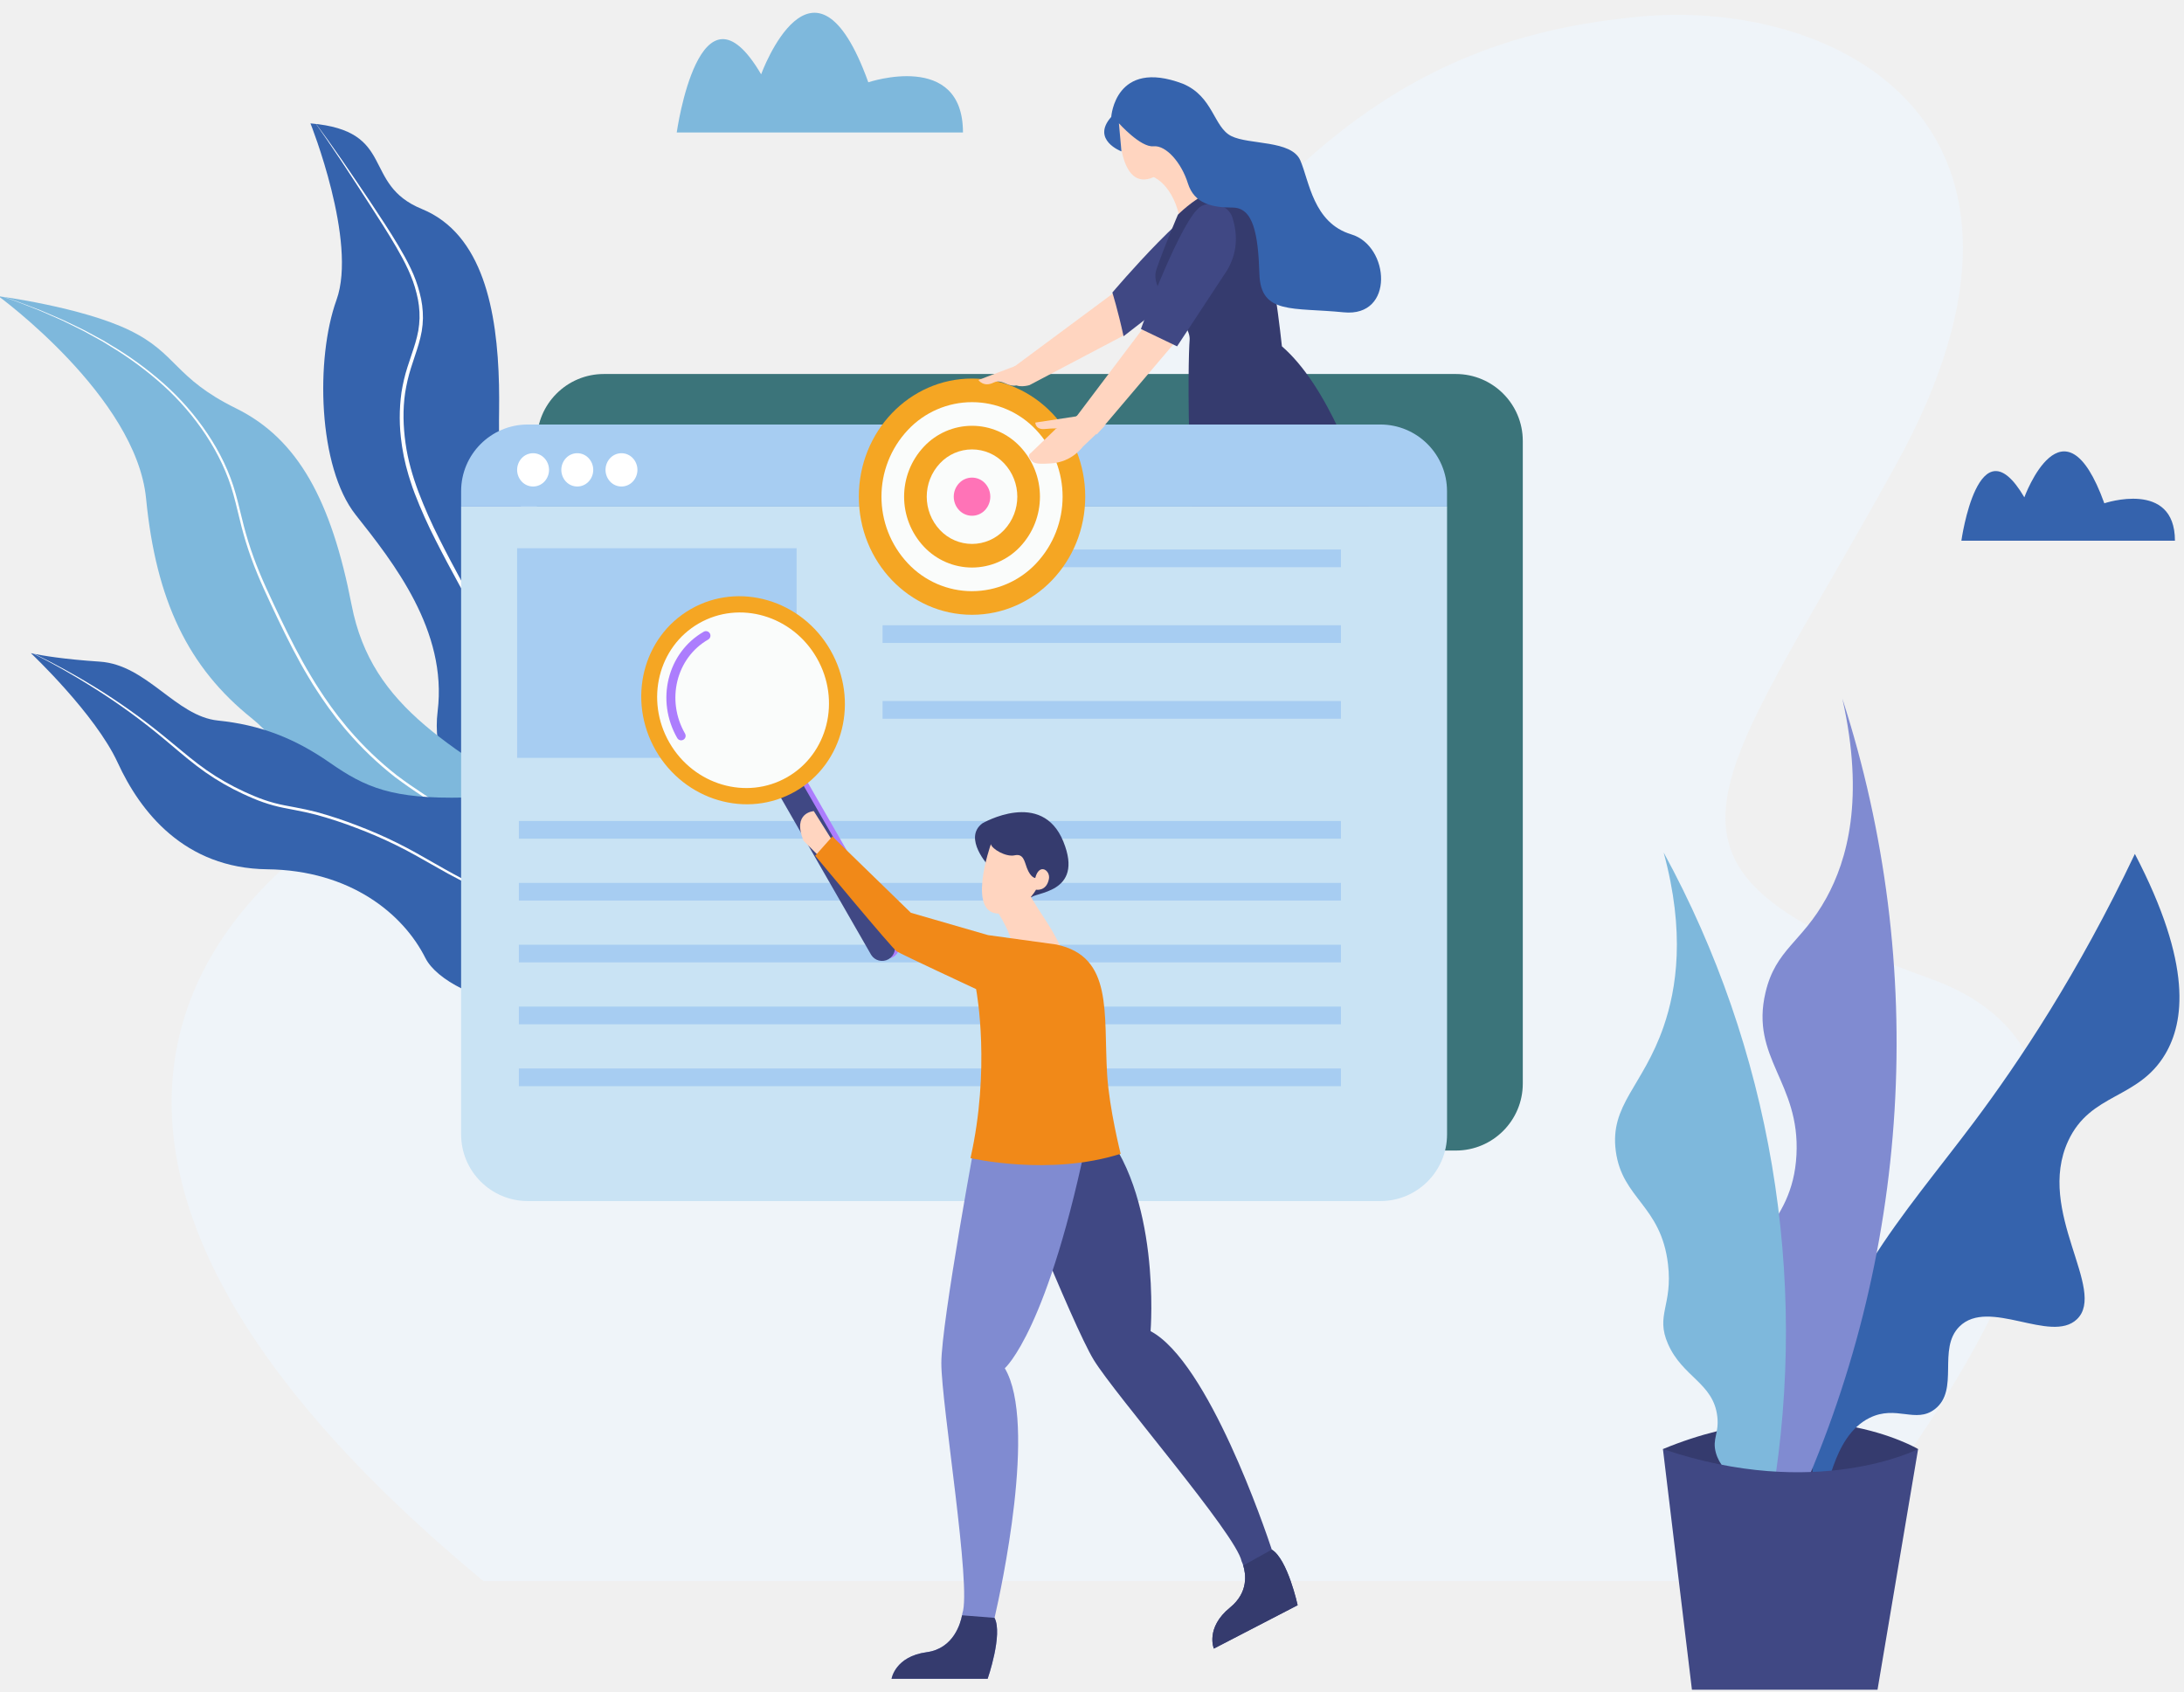
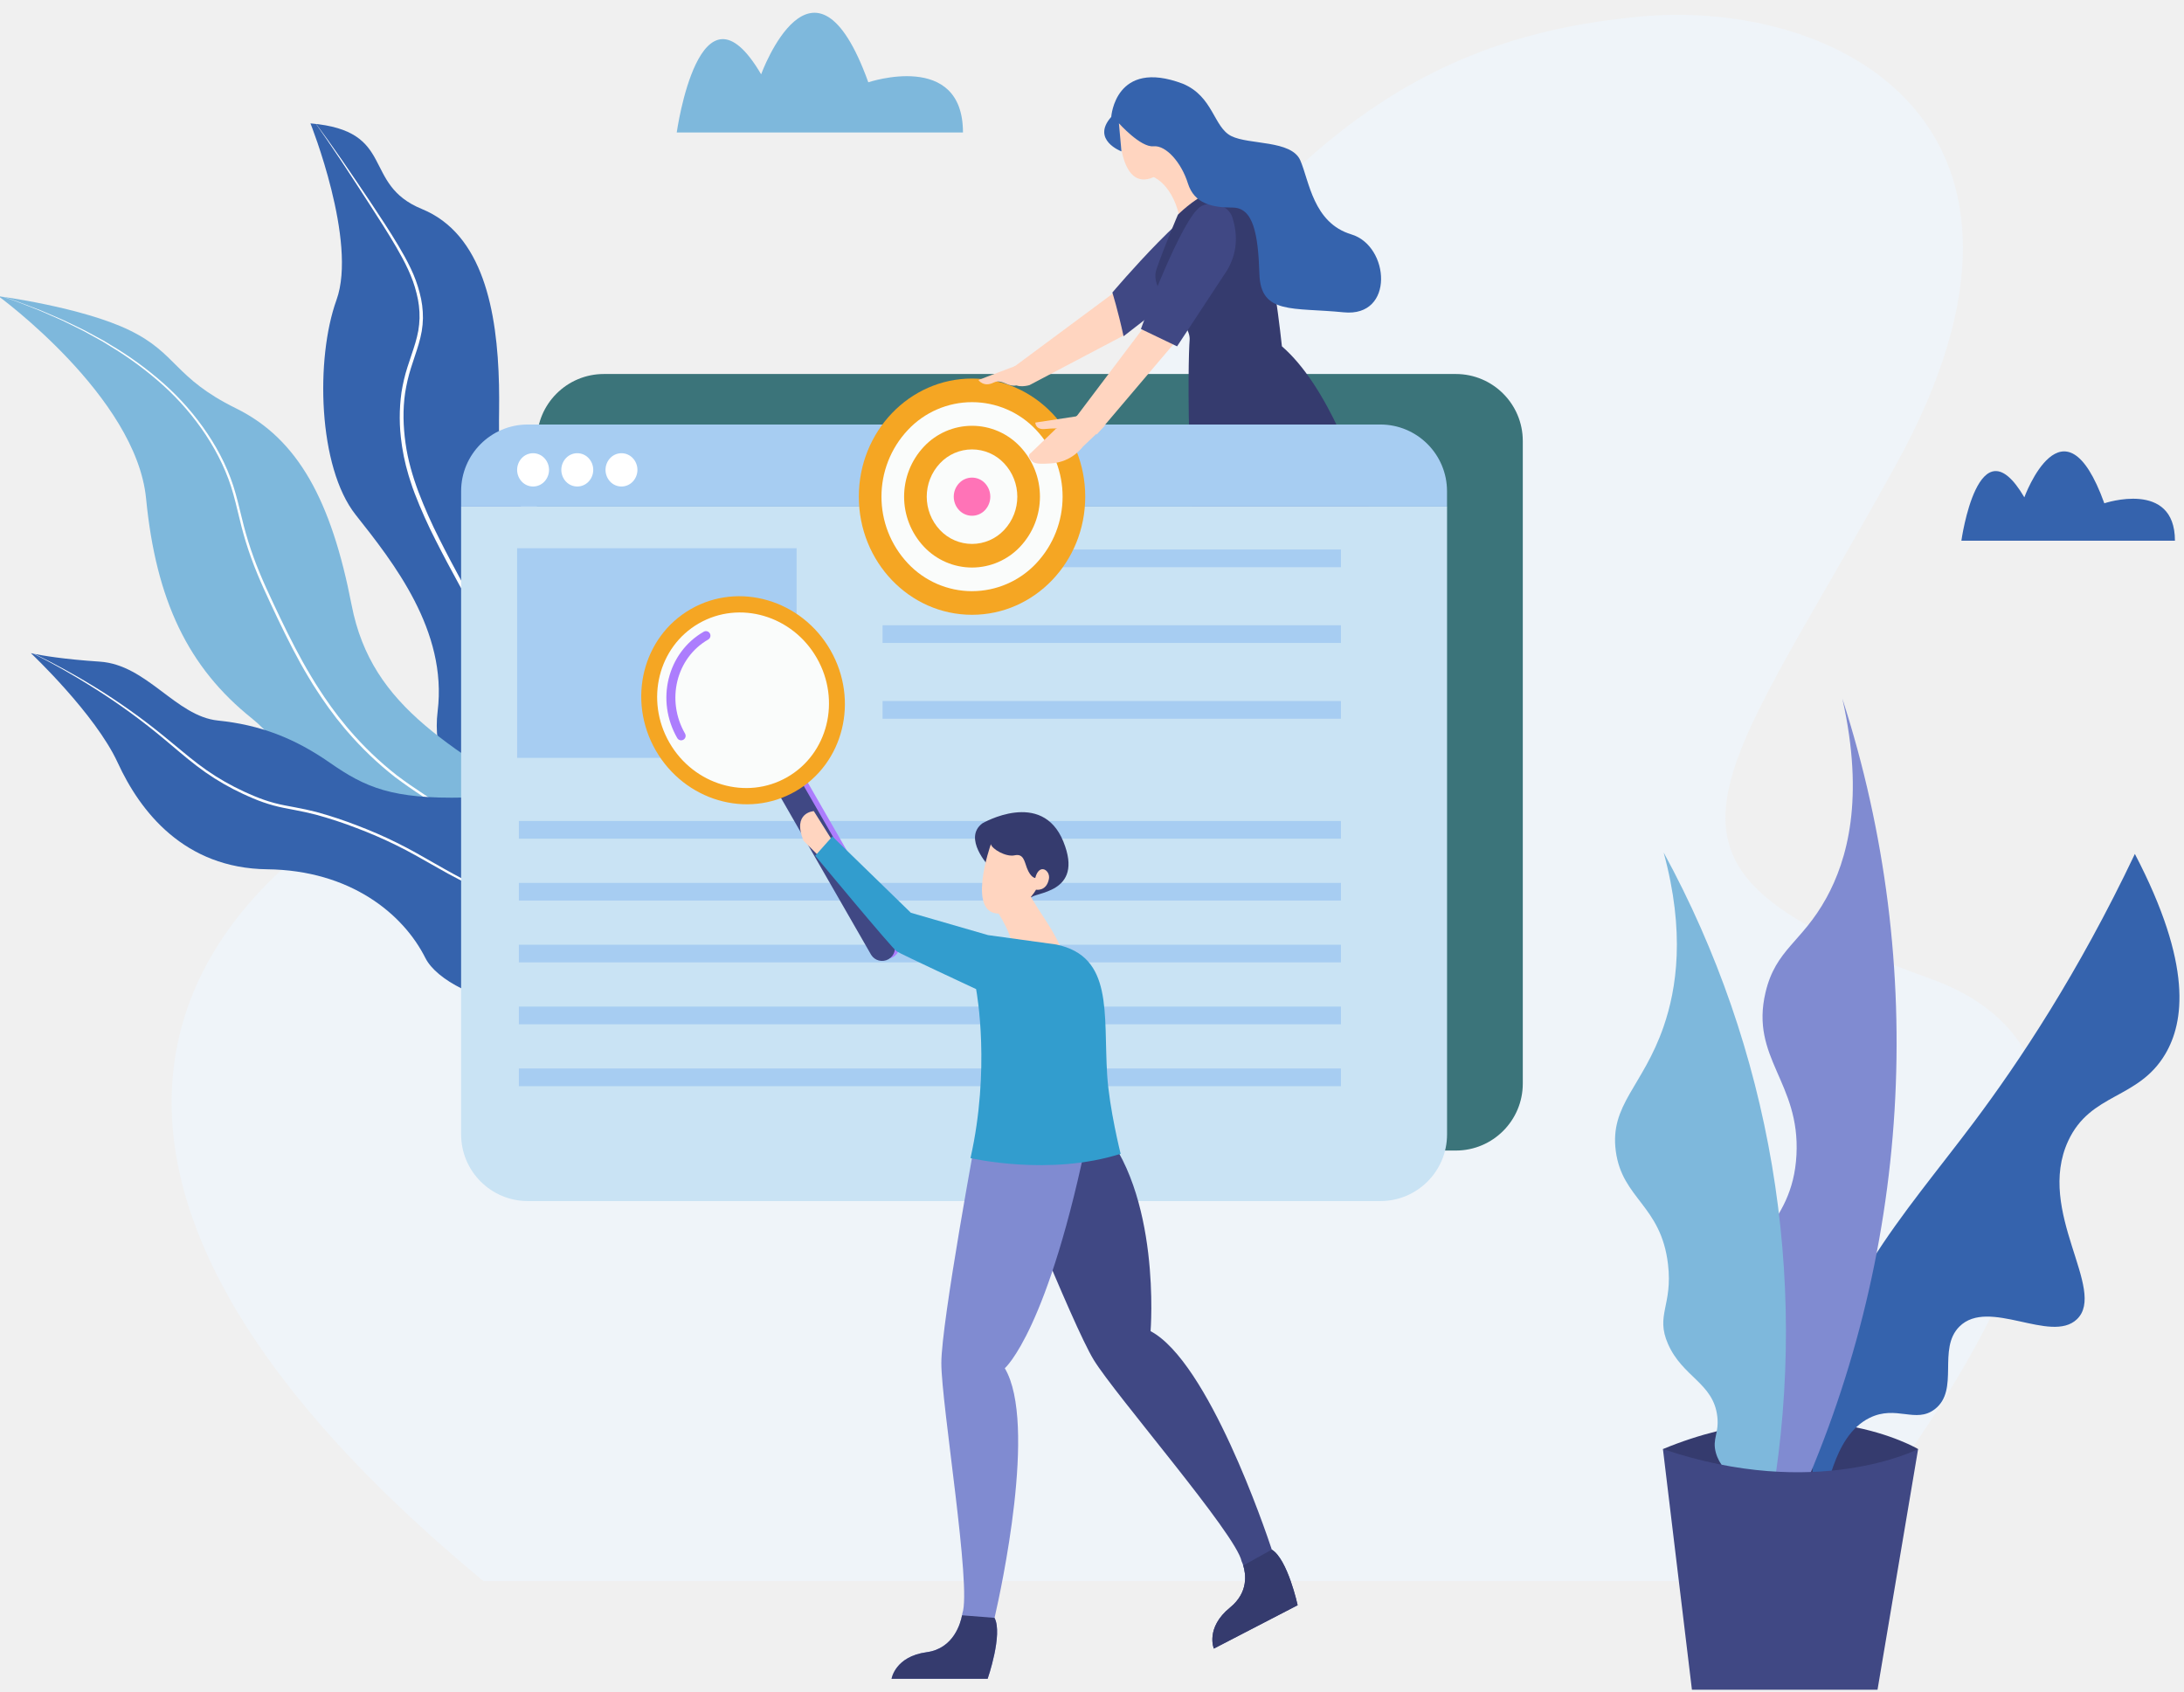
<svg xmlns="http://www.w3.org/2000/svg" width="133" height="103" viewBox="0 0 133 103">
  <g fill="none" fill-rule="evenodd">
    <path fill="#EFF4F9" d="M29.444 96.296h80.747s26.531-29.761 7.383-36.682c-19.149-6.921-13.381-10.843-2.077-31.376C126.802 7.705 112.037-.14 99.81 1.015c-12.227 1.153-22.147 6.69-33.452 25.839-11.305 19.148-19.38 18.38-31.145 18.302-11.766-.077-45.91 17.918-5.768 51.14z" />
    <path fill="#3563ad" d="M32.748 50.921s6.674-8.544 1.78-15.682c-4.895-7.137-4.038-7.283-4.14-11.796-.102-4.514-.98-9.192-4.697-10.714-3.716-1.523-1.5-4.764-6.785-5.215 0 0 2.872 7.191 1.585 10.755-1.287 3.563-1.132 10.178 1.168 13.084 2.3 2.906 5.596 7.068 4.993 11.962-.602 4.894 3.956 7.58 6.096 7.606z" />
    <path fill="#FFF" d="M31.928 53.159c.539-2.002.798-4.084.673-6.15a16.267 16.267 0 0 0-.468-3.057l-.095-.375c-.03-.125-.075-.246-.113-.37l-.116-.368-.059-.185c-.02-.061-.045-.12-.068-.18l-.278-.722a6.78 6.78 0 0 0-.33-.693c-.123-.224-.262-.442-.398-.663a51.449 51.449 0 0 1-.403-.668c-.266-.446-.52-.9-.773-1.353a578.5 578.5 0 0 1-1.512-2.72c-.498-.91-.99-1.825-1.458-2.753a29.613 29.613 0 0 1-1.276-2.85l-.135-.368c-.045-.122-.082-.248-.123-.372-.04-.125-.083-.248-.118-.374l-.104-.378-.052-.189-.044-.191-.086-.383c-.027-.128-.046-.258-.07-.386-.021-.13-.048-.258-.061-.388a11.02 11.02 0 0 1-.011-3.134 10.38 10.38 0 0 1 .362-1.528c.155-.5.338-.986.482-1.478.073-.245.133-.494.18-.745.042-.25.068-.503.075-.757a5.492 5.492 0 0 0-.181-1.514c-.237-1-.719-1.922-1.236-2.816-.52-.894-1.084-1.764-1.646-2.635-.564-.87-1.125-1.744-1.698-2.607a125.256 125.256 0 0 0-1.758-2.567 89.465 89.465 0 0 1 1.812 2.53c.59.854 1.166 1.716 1.745 2.577.288.432.573.865.855 1.3.282.436.56.875.825 1.323.266.447.521.901.745 1.374.228.472.409.966.54 1.474a5.694 5.694 0 0 1 .204 1.564c-.005.265-.03.53-.074.79a7.487 7.487 0 0 1-.182.768c-.146.504-.328.99-.478 1.483-.154.49-.27.99-.35 1.497-.149 1.013-.12 2.05.023 3.067.14 1.018.43 2.01.79 2.975.369.965.788 1.91 1.256 2.831.462.926.95 1.84 1.445 2.751.496.91.997 1.818 1.501 2.725a72.842 72.842 0 0 0 1.158 2.02c.133.223.27.444.396.676.123.232.234.47.33.714l.274.734c.022.061.047.121.067.183l.057.188.114.374c.036.125.08.248.11.375l.091.38a16.25 16.25 0 0 1 .438 3.088 17.965 17.965 0 0 1-.144 3.113l-.053.386c-.018.128-.043.256-.064.384-.04.256-.094.51-.147.765a20.837 20.837 0 0 1-.386 1.508z" />
    <path fill="#7EB8DC" d="M40.931 62.234s1.194-7.484-6.068-12.067c-7.262-4.584-12.217-6.963-13.45-13.316-1.231-6.353-3.261-10.12-7.038-11.98-3.777-1.861-3.577-3.344-6.488-4.757-2.91-1.413-7.983-2.077-7.983-2.077s8.385 6.114 8.992 12.326c.606 6.211 2.565 10.291 6.448 13.394 3.883 3.104 5.625 11.39 13.603 13.235 7.979 1.844 11.984 5.242 11.984 5.242z" />
    <path fill="#FFF" d="M41.142 63.306a17.599 17.599 0 0 0-1.405-3.764 14.403 14.403 0 0 0-2.307-3.276c-.236-.238-.466-.48-.715-.705a11.98 11.98 0 0 0-.767-.646 18.42 18.42 0 0 0-1.667-1.121l-3.44-2.098c-1.145-.7-2.29-1.402-3.427-2.12a99.845 99.845 0 0 1-1.696-1.09 31.676 31.676 0 0 1-1.656-1.155 20.48 20.48 0 0 1-2.92-2.79c-.114-.124-.216-.259-.323-.388l-.319-.393-.303-.404c-.102-.134-.204-.268-.298-.408-.193-.276-.388-.55-.568-.836-.091-.141-.186-.28-.274-.424l-.262-.432c-.696-1.153-1.299-2.359-1.88-3.57-.572-1.215-1.159-2.428-1.616-3.697a20.915 20.915 0 0 1-.596-1.93c-.17-.652-.31-1.31-.491-1.953-.354-1.289-.945-2.504-1.68-3.62a15.867 15.867 0 0 0-2.614-3.032 21.124 21.124 0 0 0-3.23-2.383l-.428-.265-.44-.244-.44-.244c-.147-.08-.291-.166-.443-.237l-.903-.445-.226-.111-.23-.102-.46-.202-.461-.203c-.077-.034-.153-.069-.231-.1l-.234-.092-.938-.367c-.31-.128-.632-.229-.948-.34l-.952-.33.956.32c.317.108.639.206.95.331l.943.358.236.089c.078.031.154.065.232.098l.463.198.463.199.232.1.227.108.909.437c.153.07.298.154.447.233l.443.24.443.24.432.262c1.16.685 2.25 1.48 3.258 2.374a15.984 15.984 0 0 1 2.65 3.04c.749 1.12 1.353 2.347 1.712 3.651.184.65.324 1.307.495 1.954a21 21 0 0 0 .597 1.916c.455 1.26 1.042 2.467 1.616 3.68.583 1.209 1.185 2.408 1.879 3.555l.26.429c.088.143.181.282.271.423.178.283.372.556.563.83.094.14.195.273.295.407l.301.401.315.39c.107.13.208.263.32.387a20.337 20.337 0 0 0 2.892 2.772c.532.405 1.087.782 1.646 1.153.558.37 1.123.733 1.69 1.092 1.136.717 2.277 1.425 3.418 2.132l3.428 2.117c.577.348 1.134.728 1.669 1.136.266.208.522.426.77.656.248.227.48.472.714.714a14.462 14.462 0 0 1 2.285 3.313 17.614 17.614 0 0 1 1.368 3.782z" />
    <path fill="#3563ad" d="M25.905 58.347c-1.35-2.695-4.574-5.345-9.63-5.405-5.057-.06-7.739-3.515-9.104-6.487-1.365-2.973-5.29-6.676-5.29-6.676s.05.013.15.033c.019.005.04.009.063.013.477.097 1.769.325 3.983.471 2.876.19 4.628 3.323 7.193 3.587 2.564.262 4.655 1.065 6.816 2.569 2.16 1.504 3.785 2.224 8.22 2.12 4.436-.104 9.053 7.563 9.053 7.563a8.24 8.24 0 0 1-.063.767c-.888 6.805-10.046 4.132-11.39 1.445z" />
    <path fill="#FFF" d="M37.297 56.902a40.89 40.89 0 0 1-3.678-.98 36.367 36.367 0 0 1-7.202-3.202c-.76-.433-1.52-.868-2.304-1.252a27.008 27.008 0 0 0-2.405-1.04 25.269 25.269 0 0 0-2.487-.816 20.114 20.114 0 0 0-1.278-.281c-.428-.081-.864-.158-1.291-.276a9.686 9.686 0 0 1-1.249-.436c-.204-.084-.403-.178-.604-.268l-.591-.29a14.841 14.841 0 0 1-2.228-1.414c-.7-.533-1.357-1.114-2.03-1.672a39.096 39.096 0 0 0-4.245-3.081A42.696 42.696 0 0 0 2.03 39.81c.02.005.04.01.064.014a42.265 42.265 0 0 1 3.653 2c1.494.92 2.926 1.939 4.283 3.052l1.014.836.507.416c.171.136.342.273.516.404.694.529 1.433.995 2.209 1.393l.588.287c.2.089.397.181.598.263.4.17.812.313 1.232.427.418.113.848.188 1.279.268.431.08.862.172 1.29.281.847.233 1.682.509 2.502.828.82.313 1.627.661 2.414 1.053.789.389 1.55.827 2.309 1.263.76.436 1.525.86 2.307 1.25a36.612 36.612 0 0 0 4.849 1.999c1.2.403 2.419.748 3.655 1.034a.192.192 0 0 1-.002.023z" />
    <g>
      <path fill="#3B747A" d="M36.776 22.778h51.878a4.08 4.08 0 0 1 4.08 4.08v39.134a4.08 4.08 0 0 1-4.08 4.08H36.776a4.08 4.08 0 0 1-4.08-4.08V26.858a4.08 4.08 0 0 1 4.08-4.08z" />
      <path fill="#FFD5C0" d="M68.036 17.68l-6.27 4.65s-.305.62-.083.969c.246.387 1.01.156 1.01.156l5.816-3.065c-.21-.687.783-1.953-.473-2.71z" />
      <path fill="#404884" d="M67.74 17.818s.344 1.096.682 2.66l5.902-4.581s2.08-3.386.047-3.947c-1.36-.377-6.632 5.868-6.632 5.868z" />
      <path fill="#FFD5C0" d="M68.147 7.447s-.095 4.319 2.11 3.34c0 0 1.49.571 1.72 3.416.218 2.691 5.024 1.11 4.771-.55-.253-1.66-2.277-2.098-3.58-2.828-1.304-.73-1.307-1.569-1.307-1.569s.296-1.547-.669-.82c0 0-1.62.867-3.045-.99z" />
      <path fill="#353B6E" d="M71.733 13.075s-.791 1.836-1.307 3.324c-.516 1.488 2.119 3.084 2.019 4.31-.1 1.226-.29 10.563 1.295 23.549 0 0 6.859 1.84 12.199-2.834 0 0-2.48-15.65-7.874-20.332 0 0-.623-6.024-1.52-8.317-1.288-3.288-4.812.3-4.812.3z" />
      <path fill="#C9E3F4" d="M28.081 69.087a4.062 4.062 0 0 0 4.061 4.062H84.06a4.062 4.062 0 0 0 4.062-4.062V30.852H28.08v38.235z" />
      <path fill="#A7CDF2" d="M84.06 25.854H32.141a4.06 4.06 0 0 0-4.06 4.061v.938H88.12v-.938a4.062 4.062 0 0 0-4.06-4.061z" />
      <g fill="#FFF">
        <path d="M32.463 29.63a.945.945 0 0 1-.687-.297 1.046 1.046 0 0 1 0-1.434.944.944 0 0 1 1.374 0c.38.403.38 1.032 0 1.434a.946.946 0 0 1-.687.297zM35.154 29.63a.945.945 0 0 1-.687-.297 1.046 1.046 0 0 1 0-1.434.944.944 0 0 1 1.375 0c.38.403.38 1.032 0 1.434a.946.946 0 0 1-.688.297zM37.846 29.63a.945.945 0 0 1-.687-.297 1.046 1.046 0 0 1 0-1.434.944.944 0 0 1 1.374 0c.38.403.38 1.032 0 1.434a.946.946 0 0 1-.687.297z" />
      </g>
      <g fill="#A7CDF2">
        <path d="M31.491 33.39h17.021v12.766h-17.02zM31.597 50.001H81.66v1.077H31.597zM53.745 42.695H81.66v1.077H53.745zM53.745 38.081H81.66v1.077H53.745zM53.745 33.467H81.66v1.077H53.745zM31.597 53.77H81.66v1.076H31.597zM31.597 57.537H81.66v1.077H31.597zM31.597 61.305H81.66v1.077H31.597zM31.597 65.074H81.66v1.077H31.597z" />
      </g>
      <path fill="#FFD5C0" d="M69.97 19.513l-4.414 5.851s.022.449.29.683c.346.301.956.405.956.405l5.143-6.062s-.294-.134-1.976-.877z" />
      <path fill="#404884" d="M69.479 20.037s.35.165 2.202 1.057l3.058-4.65c.588-1.013.666-2.083.308-3.207-.25-.787-1.312-.996-1.885-.686-1.201.649-3.683 7.486-3.683 7.486z" />
      <path fill="#3563ad" d="M68.294 9.22s-1.866-.7-.622-2.1c0 0 .234-3.578 4.356-2.022 1.867.778 1.867 2.644 2.956 3.189 1.089.544 3.655.233 4.2 1.478.544 1.244.778 3.81 3.111 4.51 2.334.7 2.645 5.057-.466 4.746-3.112-.311-5.056.155-5.134-2.334-.078-2.49-.389-4.045-1.633-4.045-1.245 0-2.334-.233-2.723-1.478-.389-1.244-1.322-2.333-2.1-2.255-.778.078-2.1-1.4-2.1-1.4l.155 1.711z" />
      <g transform="translate(52.3 23.055)">
        <ellipse cx="6.894" cy="7.194" fill="#F5A623" rx="6.894" ry="7.194" />
        <path fill="#FAFCFB" d="M6.894 12.95a5.365 5.365 0 0 1-3.9-1.687 5.934 5.934 0 0 1 0-8.139 5.353 5.353 0 0 1 7.8 0 5.934 5.934 0 0 1 0 8.14 5.366 5.366 0 0 1-3.9 1.685z" />
        <path fill="#F5A623" d="M6.894 11.51a4.024 4.024 0 0 1-2.925-1.264 4.45 4.45 0 0 1 0-6.104 4.015 4.015 0 0 1 5.85 0 4.45 4.45 0 0 1 0 6.104 4.024 4.024 0 0 1-2.925 1.264z" />
        <path fill="#FAFCFB" d="M6.894 10.072a2.682 2.682 0 0 1-1.95-.843 2.967 2.967 0 0 1 0-4.07 2.676 2.676 0 0 1 3.9 0 2.967 2.967 0 0 1 0 4.07 2.682 2.682 0 0 1-1.95.843z" />
        <path fill="#FF73B7" d="M6.894 8.356c-.298 0-.583-.123-.787-.34a1.198 1.198 0 0 1 0-1.643 1.08 1.08 0 0 1 1.574 0 1.198 1.198 0 0 1 0 1.643c-.204.217-.49.34-.787.34z" />
      </g>
      <path fill="#FFD5C0" d="M61.839 22.287l-2.256.856s.311.466.933.155c.623-.31 1.011.623 1.867-.077.856-.7-.544-.934-.544-.934z" />
      <g fill="#FFD5C0">
        <path d="M65.691 25.27l-1.4.855s-.078 1.478 1.478 1.244l1.507-1.43s-.496-.98-1.585-.67z" />
        <path d="M64.291 26.125l-1.51 1.459a.215.215 0 0 0-.09.306c.205.332.325.391 1.29.335 1.321-.078 1.944-1.011 1.944-1.011s-.7-1.322-1.634-1.09z" />
      </g>
      <path fill="#FFD5C0" d="M65.613 25.347l-2.566.389s0 .467.622.389a6.58 6.58 0 0 1 1.322 0l.622-.778z" />
    </g>
    <g>
      <g transform="translate(-4.953 -15.943)">
        <path fill="#AC7DFD" d="M50.716 59.208a.784.784 0 0 1 1.07.29l7.846 13.657a.784.784 0 1 1-1.36.781l-7.845-13.658a.784.784 0 0 1 .289-1.07z" />
        <path fill="#404884" d="M50.444 59.364a.784.784 0 0 1 1.07.29L59.36 73.31a.784.784 0 0 1-1.359.781l-7.846-13.658a.784.784 0 0 1 .29-1.07z" />
        <ellipse cx="50.204" cy="58.591" fill="#F5A623" rx="6.133" ry="6.4" transform="rotate(-29.876 50.204 58.591)" />
        <ellipse cx="50.204" cy="58.591" fill="#FAFCFB" rx="5.175" ry="5.401" transform="rotate(-29.876 50.204 58.591)" />
        <path fill="#AC7DFD" d="M46.433 61.032a.274.274 0 0 1-.238-.137c-1.322-2.302-.6-5.207 1.611-6.477a.274.274 0 0 1 .274.475c-1.949 1.12-2.58 3.69-1.41 5.728a.274.274 0 0 1-.237.411z" />
      </g>
      <path fill="#353B6E" d="M60.226 52.76s-1.61-1.71-.402-2.616c0 0 3.622-2.113 4.93 1.107 1.308 3.22-1.861 3.068-1.987 3.446-.125.377-2.54-1.937-2.54-1.937z" />
      <path fill="#FFD5C0" d="M60.343 51.41s-1.613 4.533.71 4.216c1.363-.186 2.037-1.44 2.037-1.44s.637.122.787-.657c.1-.52-.59-.996-.833-.058 0 0-.275.003-.51-.614-.148-.386-.2-.885-.742-.766-.542.12-1.391-.39-1.45-.68z" />
      <path fill="#FFD5C0" d="M60.664 55.416s1.246 1.788 1.005 2.822c-.24 1.033 3.864 1.449 2.975-.452-.888-1.9-1.547-2.332-2.334-4.127-.786-1.795-1.646 1.757-1.646 1.757zM49.558 49.4s-1.332.078-.627 1.802l1.254 1.253 1.097-.313-1.724-2.743z" />
      <path fill="#404884" d="M75.71 95.345c.157.5.337 1.634-.805 2.562-1.514 1.23-.985 2.498-.985 2.498l5.103-2.643s-.612-2.81-1.575-3.384l-.026-.083c-.343-1.032-3.835-11.36-7.355-13.223 0 0 .684-8.477-3.208-12.63l-5.997 1.05s4.435 11.185 5.741 13.326c1.307 2.141 8.682 10.631 9.007 12.268.04.084.073.17.1.259z" />
      <path fill="#808BD1" d="M54.295 102.243h5.851s.94-2.716.418-3.71l.036-.156c.32-1.394 2.586-11.688.59-15.046 0 0 2.665-2.298 5.12-14.576l-6.79-.026s-2.195 11.781-2.195 14.289c0 2.508 1.854 13.674 1.28 15.242 0 0-.005.043-.019.117-.083.447-.493 2.023-2.15 2.247-1.932.26-2.141 1.619-2.141 1.619z" />
-       <path fill="#F18918" d="M49.645 52.116s4.676 5.642 4.963 5.825c.287.183 4.833 2.298 4.833 2.298l.003.015c.053.282.872 4.864-.343 10.278 0 0 4.798 1.123 9.143-.262 0 0-.69-2.743-.82-4.806-.234-3.762.393-7.21-3.098-7.94l-4.158-.573-4.698-1.36-4.78-4.65-1.045 1.175z" />
+       <path fill="#329DCE" d="M49.645 52.116s4.676 5.642 4.963 5.825c.287.183 4.833 2.298 4.833 2.298l.003.015c.053.282.872 4.864-.343 10.278 0 0 4.798 1.123 9.143-.262 0 0-.69-2.743-.82-4.806-.234-3.762.393-7.21-3.098-7.94l-4.158-.573-4.698-1.36-4.78-4.65-1.045 1.175z" />
      <path fill="#353B6E" d="M54.295 102.243h5.851s.94-2.716.418-3.71l-1.978-.156c-.083.447-.493 2.023-2.15 2.247-1.932.26-2.141 1.619-2.141 1.619zM73.92 100.405l5.103-2.643s-.612-2.81-1.575-3.385l-1.739.967c.158.5.338 1.635-.804 2.563-1.514 1.23-.985 2.498-.985 2.498z" />
    </g>
    <g>
      <path fill="#353B6E" d="M116.808 88.253s-6.357-3.797-15.54 0l7.681 9.27 7.859-9.27z" />
      <path fill="#3563ad" d="M110.406 86.707c.655-7.538 5.548-12.686 9.801-18.365 2.744-3.664 6.338-9.043 9.801-16.335 3.547 6.795 2.983 10.272 1.854 12.185-1.648 2.792-4.55 2.343-5.916 5.297-1.987 4.302 2.396 9.086.53 10.86-1.582 1.506-5.371-1.332-7.152.442-1.365 1.36.026 3.861-1.5 5.033-1.165.894-2.347-.275-3.974.53-2.362 1.168-2.476 4.922-3.002 4.856-.388-.048-.647-2.132-.442-4.503z" />
      <path fill="#808BD1" d="M109.188 92.137a68.108 68.108 0 0 0 3.007-49.586c1.375 6.121.279 9.855-.97 12.13-1.5 2.729-3.084 3.114-3.71 5.763-.943 3.999 2.116 5.46 1.885 9.889-.232 4.486-3.488 5.292-4.351 9.596-.515 2.568-.208 6.536 4.139 12.208z" />
      <path fill="#7EB8DC" d="M107.934 91.122a60.988 60.988 0 0 0-6.622-39.203c1.327 4.872.788 8.31 0 10.595-1.26 3.653-3.292 4.762-2.914 7.594.39 2.918 2.755 3.29 3.179 6.887.297 2.522-.777 3.084 0 4.856.887 2.025 2.764 2.378 3.002 4.415.122 1.044-.325 1.348-.088 2.208.395 1.433 2.086 2.213 3.443 2.648z" />
      <path fill="#404884" d="M116.808 88.252s-6.18 3.18-15.54 0l1.766 14.658h11.302l2.472-14.658z" />
    </g>
    <g fill="#3563ad">
      <path d="M132.449 32.932h-13.006s1.036-7.41 3.834-2.643c0 0 2.384-6.529 4.871.363 0 0 4.3-1.451 4.3 2.28z" />
    </g>
    <g fill="#7EB8DC">
      <path d="M58.642 8.067h-17.43s1.39-9.93 5.139-3.541c0 0 3.194-8.75 6.527.486 0 0 5.764-1.945 5.764 3.055z" />
    </g>
  </g>
</svg>
